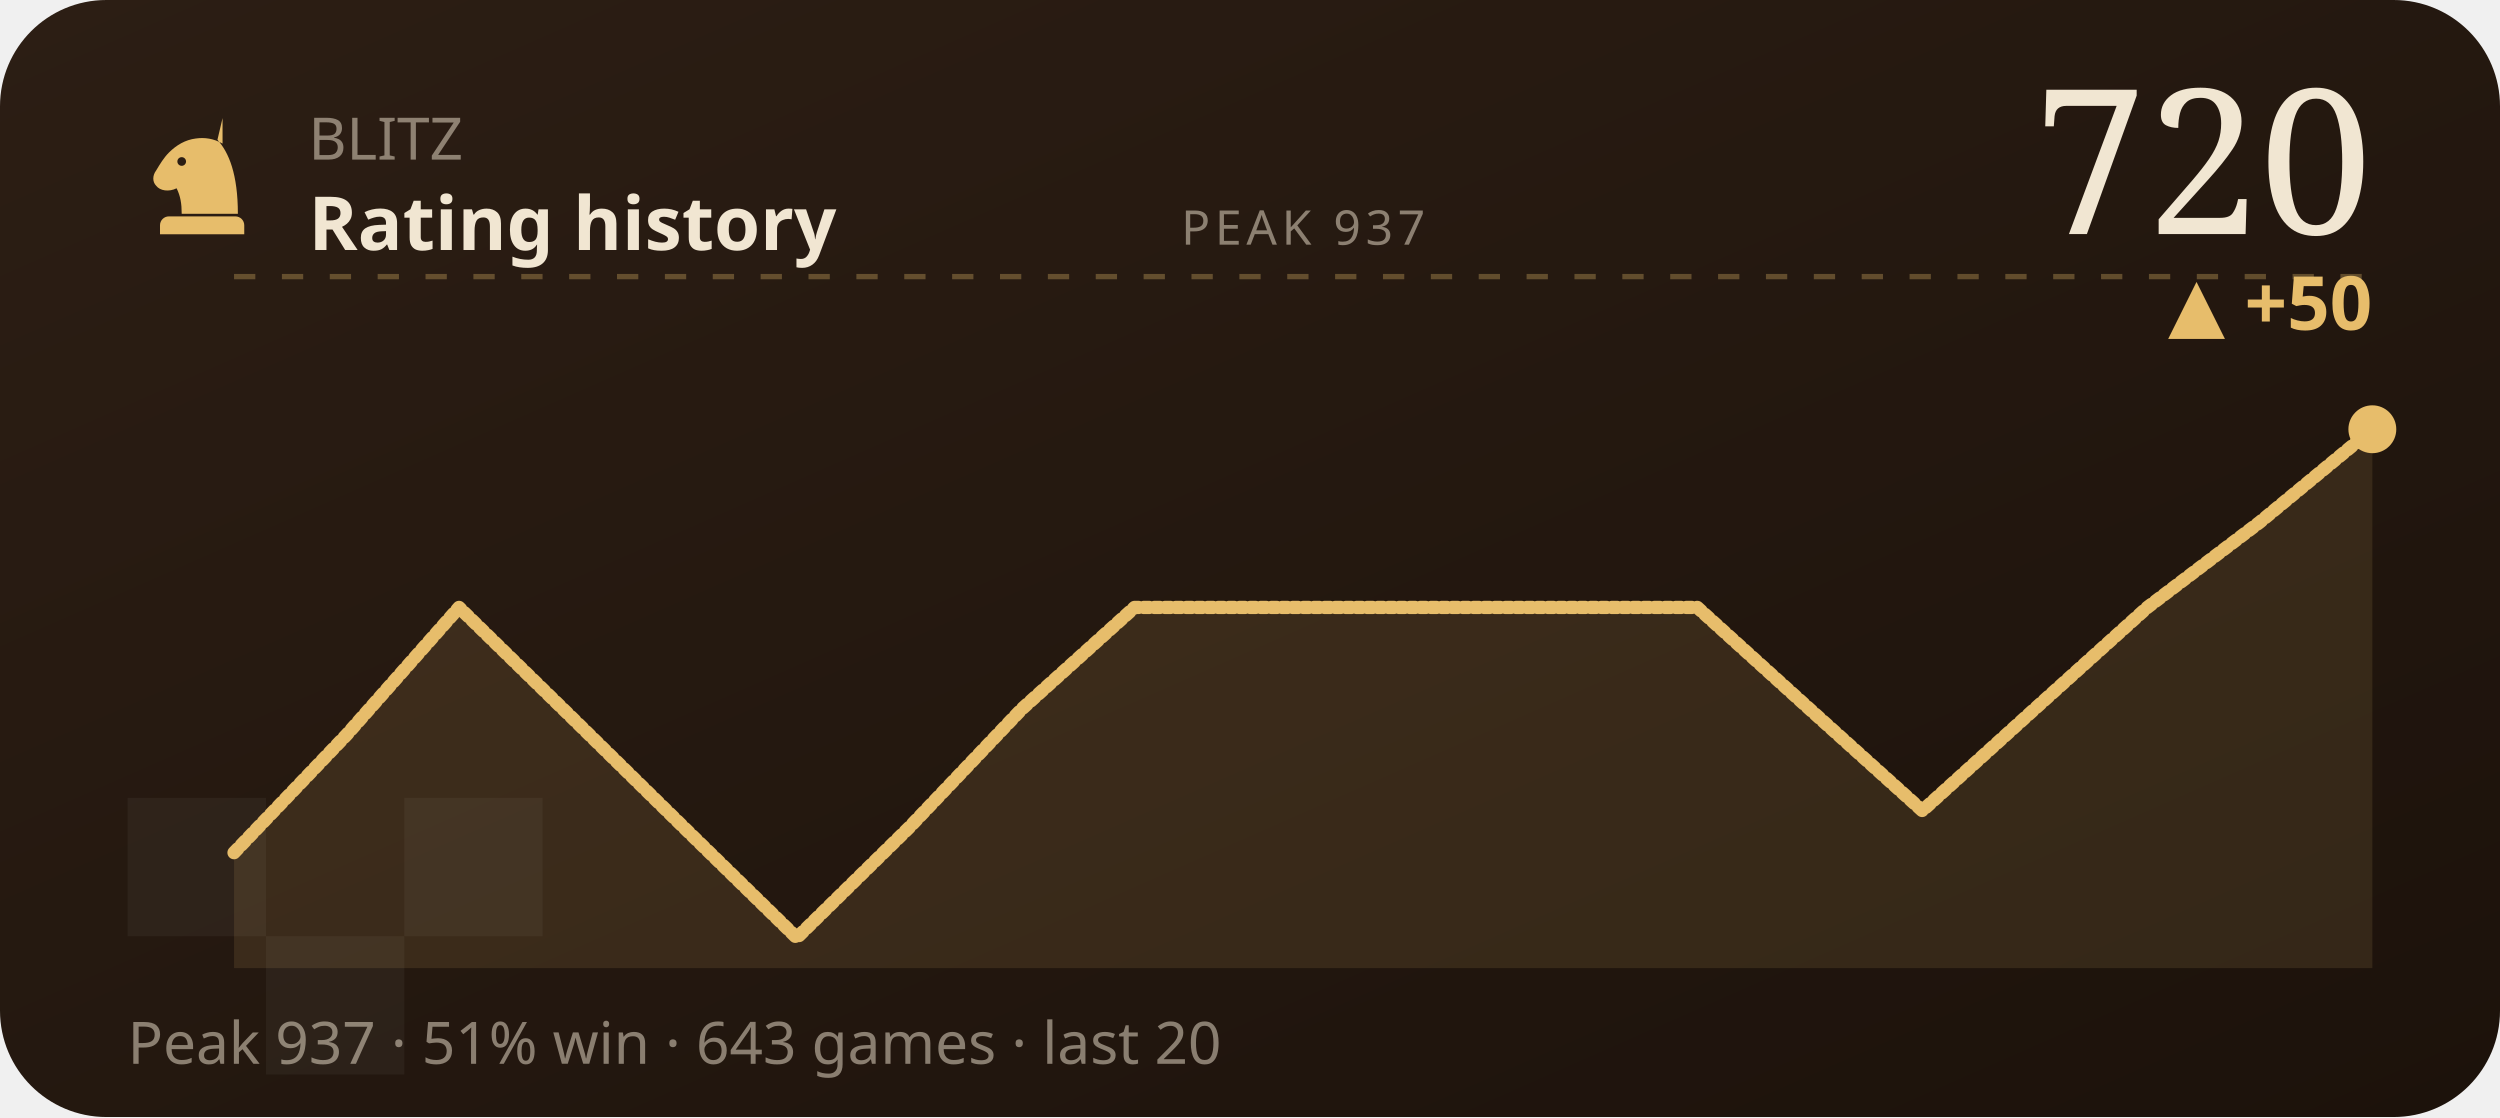
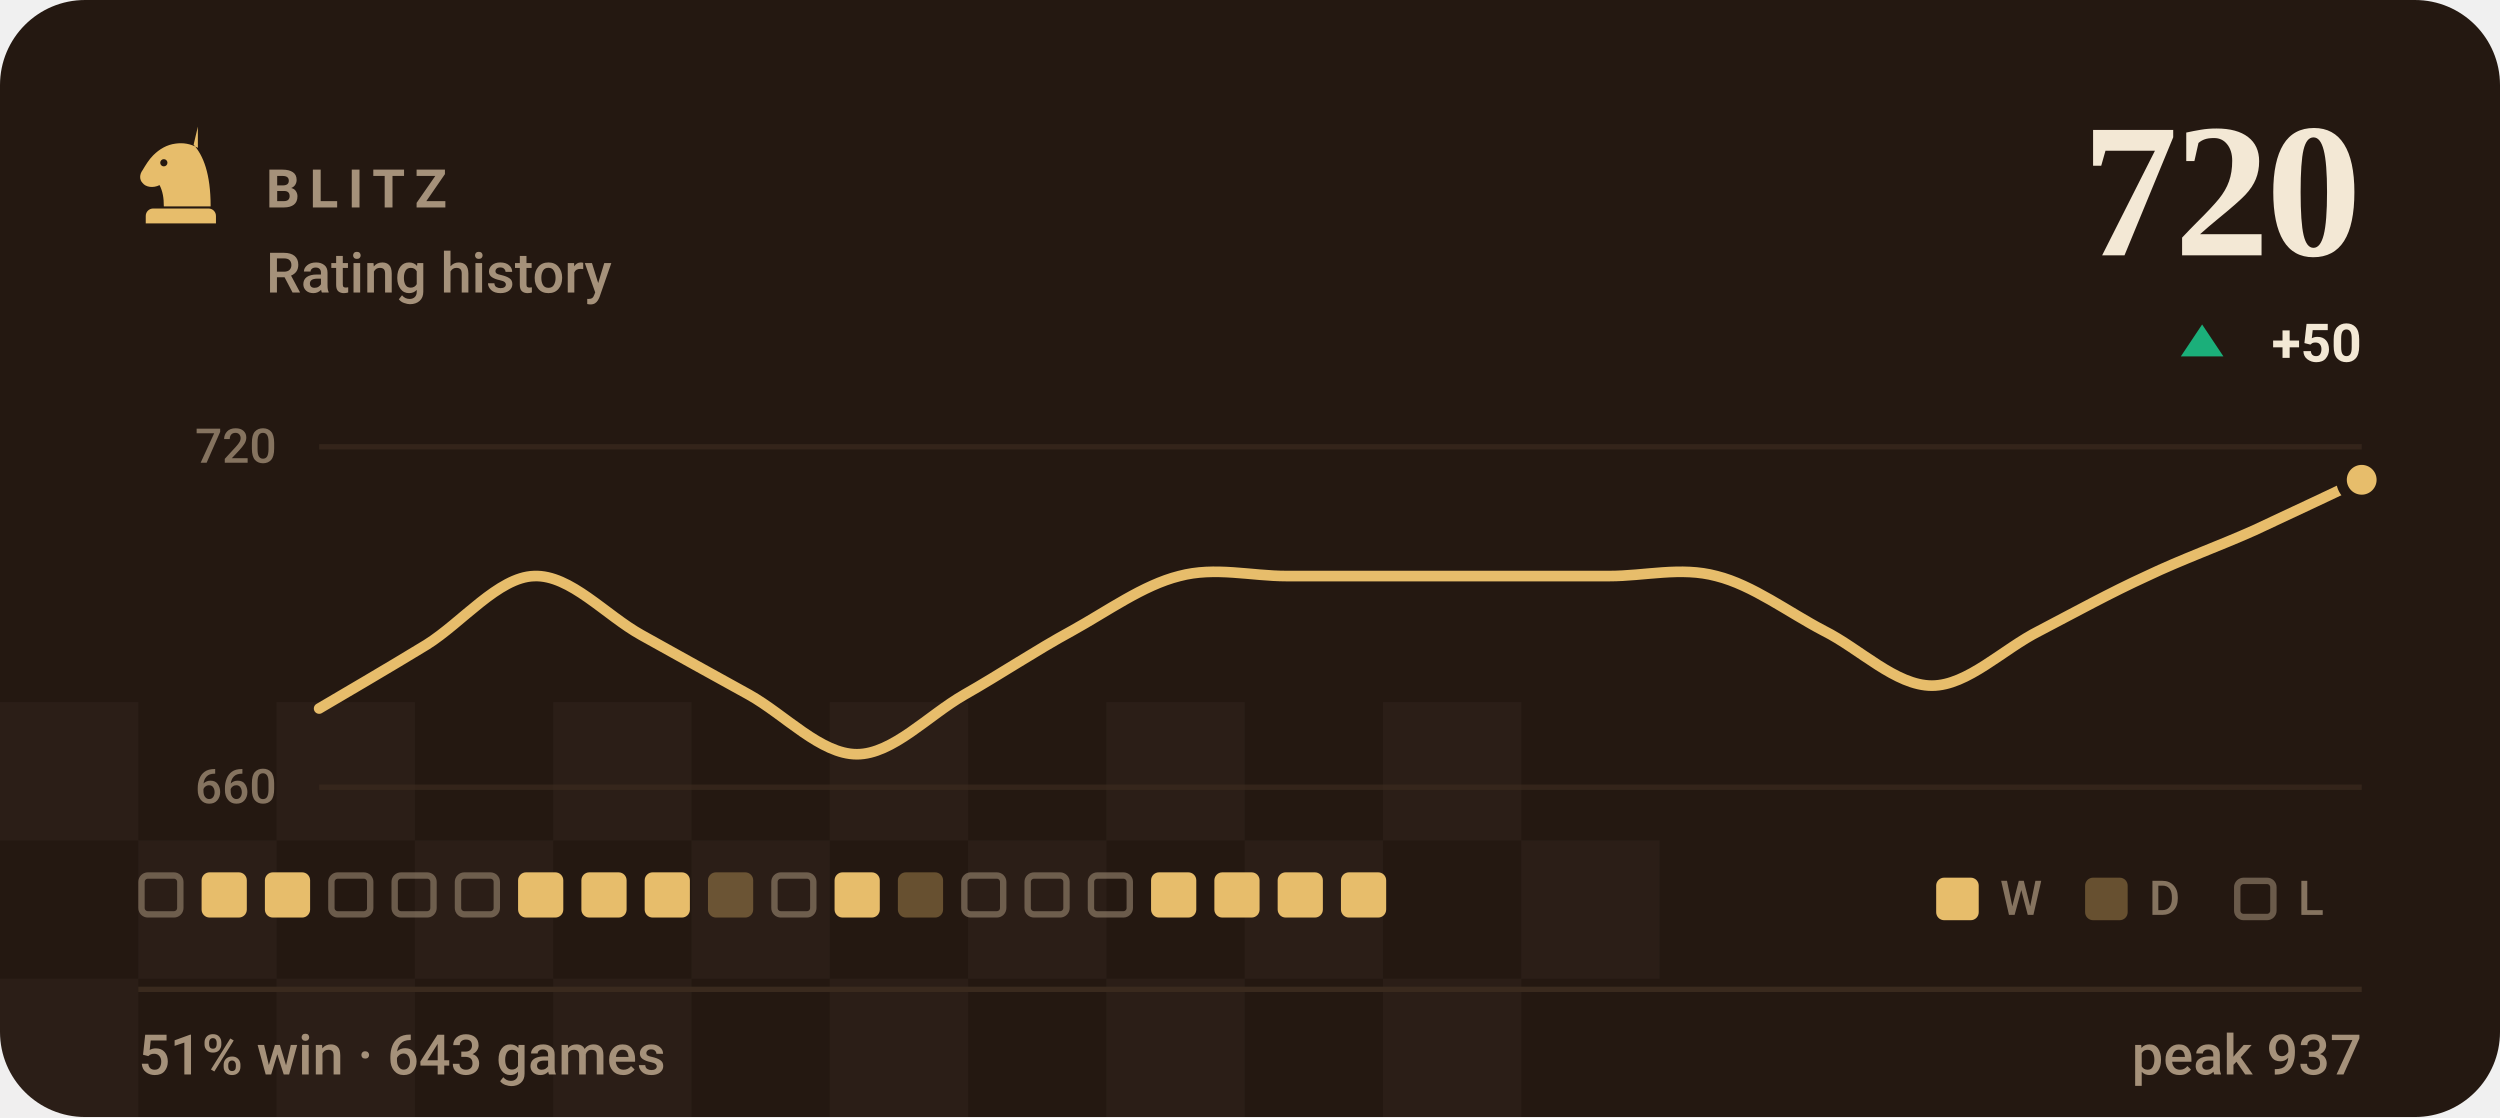
- <svg xmlns="http://www.w3.org/2000/svg" viewBox="0 0 470 210" width="470" height="210" role="img" aria-label="BLITZ rating history">
-   <defs>
-     <linearGradient id="wC2" x1="0" y1="0" x2="1" y2="1">
-       <stop offset="0" stop-color="#2c1e14" />
-       <stop offset="1" stop-color="#1c120b" />
-     </linearGradient>
-   </defs>
-   <style>text{fill:#f1e6d2}.bg{fill:#241811}.acc{fill:#e7bd6b}.ln{stroke:#e7bd6b}.area{fill:#e7bd6b;opacity:.12}.peak{stroke:#e7bd6b;opacity:.32}.chip{fill:#e7bd6b;opacity:.14}.down{fill:#d98a5a}.sq{fill:#fff;opacity:.045}svg{font-family:'Space Grotesk',system-ui,sans-serif}.lbl{font-weight:600;font-size:11px;letter-spacing:.16em}.big{font-weight:700;font-size:34px;letter-spacing:-.02em}.mid{font-weight:600;font-size:14px}.mut{font-weight:500;font-size:11px;opacity:.5}.ser{font-family:'Instrument Serif',serif;font-weight:400;letter-spacing:0}.mono{font-family:'JetBrains Mono',monospace}.ln{fill:none;stroke-width:2.5;stroke-linecap:round;stroke-linejoin:round}.thin{stroke-width:1.6}.draw{stroke-dasharray:1;stroke-dashoffset:0;animation:draw 2.3s cubic-bezier(.6,.05,.2,1) .25s backwards}.dot{animation:pulse 2s ease-in-out infinite}.glow{animation:glow 3.4s ease-in-out infinite}.float{animation:float 6.5s ease-in-out infinite}.shim{animation:shim 3s ease-in-out infinite}@keyframes draw{from{stroke-dashoffset:1}to{stroke-dashoffset:0}}@keyframes pulse{0%,100%{r:4.5;opacity:1}50%{r:8;opacity:.45}}@keyframes glow{0%,100%{opacity:.14}50%{opacity:.34}}@keyframes float{0%,100%{transform:translateY(0)}50%{transform:translateY(-7px)}}@keyframes shim{0%,100%{opacity:.5}50%{opacity:1}}</style>
-   <rect width="470" height="210" rx="20" fill="url(#wC2)" />
-   <rect class="sq" x="24" y="150" width="26" height="26" />
-   <rect class="sq" x="76" y="150" width="26" height="26" />
-   <rect class="sq" x="50" y="176" width="26" height="26" />
-   <g class="acc" transform="translate(26.0,21.0) scale(0.24)">
+ <svg xmlns="http://www.w3.org/2000/svg" viewBox="0 0 470 210" width="470" height="210" role="img" aria-label="BLITZ rating history, currently 720, 51% win rate over 643 games">
+   <style>svg{font-family:-apple-system,BlinkMacSystemFont,'Segoe UI',Roboto,'Helvetica Neue',Arial,sans-serif}text{fill:#f3e8d5;white-space:pre}.bg{fill:#241811}.acc{fill:#e7bd6b}.win{fill:#1baf7a}.draw{fill:#8b8f96}.loss{fill:#d03b3b}.lbl{font-size:10px;font-weight:600;letter-spacing:.18em;fill:#a5917a}.cap{font-size:10.5px;font-weight:500;fill:#a5917a}.num{font-family:Georgia,'Times New Roman',Times,serif;font-weight:700;letter-spacing:-.02em}.tick{font-size:9px;font-weight:500;fill:#a5917a;opacity:.75}.dl{font-size:10px;font-weight:600}.rule{stroke:#3a2a1e;stroke-width:1;fill:none}.grid{stroke:#3a2a1e;stroke-width:1;fill:none;opacity:.7}.ln{fill:none;stroke:#e7bd6b;stroke-width:2;stroke-linecap:round;stroke-linejoin:round}.ring{stroke:#241811;stroke-width:2}.hollow{fill:none;stroke-width:1.5}.sq{fill:#f3e8d5;opacity:.035}</style>
+   <rect class="bg" width="470" height="210" rx="16" />
+   <rect class="sq" x="0" y="132" width="26" height="26" />
+   <rect class="sq" x="52" y="132" width="26" height="26" />
+   <rect class="sq" x="104" y="132" width="26" height="26" />
+   <rect class="sq" x="156" y="132" width="26" height="26" />
+   <rect class="sq" x="208" y="132" width="26" height="26" />
+   <rect class="sq" x="260" y="132" width="26" height="26" />
+   <rect class="sq" x="26" y="158" width="26" height="26" />
+   <rect class="sq" x="78" y="158" width="26" height="26" />
+   <rect class="sq" x="130" y="158" width="26" height="26" />
+   <rect class="sq" x="182" y="158" width="26" height="26" />
+   <rect class="sq" x="234" y="158" width="26" height="26" />
+   <rect class="sq" x="286" y="158" width="26" height="26" />
+   <rect class="sq" x="0" y="184" width="26" height="26" />
+   <rect class="sq" x="52" y="184" width="26" height="26" />
+   <rect class="sq" x="104" y="184" width="26" height="26" />
+   <rect class="sq" x="156" y="184" width="26" height="26" />
+   <rect class="sq" x="208" y="184" width="26" height="26" />
+   <rect class="sq" x="260" y="184" width="26" height="26" />
+   <g class="acc" transform="translate(24.0,22.8) scale(0.2)">
    <path fill-rule="evenodd" d="M66 5l-4 17c9 10 16 27 16 58H34c0-8-1-14-4-20-6 3-13 2-16-2-3-3-3-8 0-12 3-5 6-10 10-14 6-6 13-10 21-11 7-1 14 0 21 4zM37.4 39a3.4 3.4 0 1 0-6.8 0 3.4 3.4 0 1 0 6.8 0zM24 82h52c3.9 0 7 3.1 7 7v7H17v-7c0-3.9 3.1-7 7-7z" />
  </g>
-   <text class="mut" x="58" y="30">BLITZ</text>
-   <text class="mid" x="58" y="47">Rating history</text>
-   <text class="big ser" x="446" y="44" text-anchor="end" style="font-size:38px">720</text>
-   <text class="acc mid" x="446" y="62" text-anchor="end">▲ +50</text>
-   <line class="peak" x1="44" y1="52" x2="446" y2="52" stroke-dasharray="4 5" />
-   <text class="mut" x="245" y="46" text-anchor="middle" style="font-size:9px;letter-spacing:.1em">PEAK 937</text>
-   <polygon class="area" points="44.0,160.3 65.2,138.1 86.3,114.2 107.5,134.9 128.6,155.6 149.8,176.3 170.9,155.6 192.1,133.3 213.3,114.2 234.4,114.2 255.6,114.2 276.7,114.2 297.9,114.2 319.1,114.2 340.2,133.3 361.4,152.4 382.5,133.3 403.7,114.2 424.8,98.2 446.0,80.7 446.0,182 44.0,182" />
-   <polyline class="ln draw" pathLength="1" points="44.0,160.3 65.2,138.1 86.3,114.2 107.5,134.9 128.6,155.6 149.8,176.3 170.9,155.6 192.1,133.3 213.3,114.2 234.4,114.2 255.6,114.2 276.7,114.2 297.9,114.2 319.1,114.2 340.2,133.3 361.4,152.4 382.5,133.3 403.7,114.2 424.8,98.2 446.0,80.7" />
-   <circle class="acc dot" cx="446.0" cy="80.7" r="4.5" />
-   <text class="mut" x="24" y="200">Peak 937 · 51% win · 643 games · last 20</text>
+   <text class="lbl" x="50" y="39">BLITZ</text>
+   <text class="cap" x="50" y="55">Rating history</text>
+   <text class="num" x="444" y="48" text-anchor="end" style="font-size:36px">720</text>
+   <path fill="#1baf7a" d="M414 61L418 67H410Z" />
+   <text class="dl" x="444" y="68" text-anchor="end" fill="#1baf7a">+50</text>
+   <line class="grid" x1="60" y1="84" x2="444" y2="84" />
+   <line class="grid" x1="60" y1="148" x2="444" y2="148" />
+   <text class="tick" x="52" y="87" text-anchor="end">720</text>
+   <text class="tick" x="52" y="151" text-anchor="end">660</text>
+   <path class="ln" d="M60.0 133.2C63.4 131.2 73.5 125.3 80.2 121.2C86.9 117.0 93.7 108.5 100.4 108.3C107.2 108.0 113.9 115.7 120.6 119.4C127.4 123.2 134.1 126.9 140.8 130.6C147.6 134.4 154.3 141.8 161.1 141.8C167.8 141.8 174.5 134.5 181.3 130.6C188.0 126.8 194.7 122.3 201.5 118.6C208.2 114.9 214.9 110.0 221.7 108.3C228.4 106.5 235.2 108.3 241.9 108.3C248.6 108.3 255.4 108.3 262.1 108.3C268.8 108.3 275.6 108.3 282.3 108.3C289.1 108.3 295.8 108.3 302.5 108.3C309.3 108.3 316.0 106.5 322.7 108.3C329.5 110.0 336.2 115.1 342.9 118.6C349.7 122.0 356.4 128.9 363.2 128.9C369.9 128.9 376.6 122.0 383.4 118.6C390.1 115.1 396.8 111.4 403.6 108.3C410.3 105.1 417.1 102.7 423.8 99.7C430.5 96.6 440.6 91.8 444.0 90.2" />
+   <circle class="acc ring" cx="444.0" cy="90.2" r="3.8" />
+   <rect x="26.6" y="164.6" width="7.3" height="7.3" rx="1.2" fill="none" stroke="#a5917a" stroke-width="1.2" opacity=".55" />
+   <rect x="37.9" y="164" width="8.5" height="8.5" rx="1.5" fill="#e7bd6b" />
+   <rect x="49.8" y="164" width="8.5" height="8.5" rx="1.5" fill="#e7bd6b" />
+   <rect x="62.3" y="164.6" width="7.3" height="7.3" rx="1.2" fill="none" stroke="#a5917a" stroke-width="1.2" opacity=".55" />
+   <rect x="74.2" y="164.6" width="7.3" height="7.3" rx="1.2" fill="none" stroke="#a5917a" stroke-width="1.2" opacity=".55" />
+   <rect x="86.1" y="164.6" width="7.3" height="7.3" rx="1.2" fill="none" stroke="#a5917a" stroke-width="1.2" opacity=".55" />
+   <rect x="97.4" y="164" width="8.5" height="8.5" rx="1.5" fill="#e7bd6b" />
+   <rect x="109.3" y="164" width="8.5" height="8.5" rx="1.5" fill="#e7bd6b" />
+   <rect x="121.2" y="164" width="8.5" height="8.5" rx="1.5" fill="#e7bd6b" />
+   <rect x="133.1" y="164" width="8.5" height="8.5" rx="1.5" fill="#e7bd6b" opacity=".34" />
+   <rect x="145.6" y="164.6" width="7.3" height="7.3" rx="1.2" fill="none" stroke="#a5917a" stroke-width="1.2" opacity=".55" />
+   <rect x="156.9" y="164" width="8.5" height="8.5" rx="1.5" fill="#e7bd6b" />
+   <rect x="168.8" y="164" width="8.5" height="8.5" rx="1.5" fill="#e7bd6b" opacity=".34" />
+   <rect x="181.3" y="164.6" width="7.3" height="7.3" rx="1.2" fill="none" stroke="#a5917a" stroke-width="1.2" opacity=".55" />
+   <rect x="193.2" y="164.6" width="7.3" height="7.3" rx="1.2" fill="none" stroke="#a5917a" stroke-width="1.2" opacity=".55" />
+   <rect x="205.1" y="164.6" width="7.3" height="7.3" rx="1.2" fill="none" stroke="#a5917a" stroke-width="1.2" opacity=".55" />
+   <rect x="216.4" y="164" width="8.5" height="8.5" rx="1.5" fill="#e7bd6b" />
+   <rect x="228.3" y="164" width="8.5" height="8.5" rx="1.5" fill="#e7bd6b" />
+   <rect x="240.2" y="164" width="8.5" height="8.5" rx="1.5" fill="#e7bd6b" />
+   <rect x="252.1" y="164" width="8.5" height="8.5" rx="1.5" fill="#e7bd6b" />
+   <rect x="364" y="165" width="8" height="8" rx="1.5" fill="#e7bd6b" />
+   <text class="tick" x="376" y="172">W</text>
+   <rect x="392" y="165" width="8" height="8" rx="1.5" fill="#e7bd6b" opacity=".34" />
+   <text class="tick" x="404" y="172">D</text>
+   <rect x="420.6" y="165.6" width="6.8" height="6.8" rx="1.2" fill="none" stroke="#a5917a" stroke-width="1.2" opacity=".55" />
+   <text class="tick" x="432" y="172">L</text>
+   <line class="rule" x1="26" y1="186" x2="444" y2="186" />
+   <text class="cap" x="26" y="202">51% win · 643 games</text>
+   <text class="cap" x="444" y="202" text-anchor="end">peak 937</text>
</svg>
